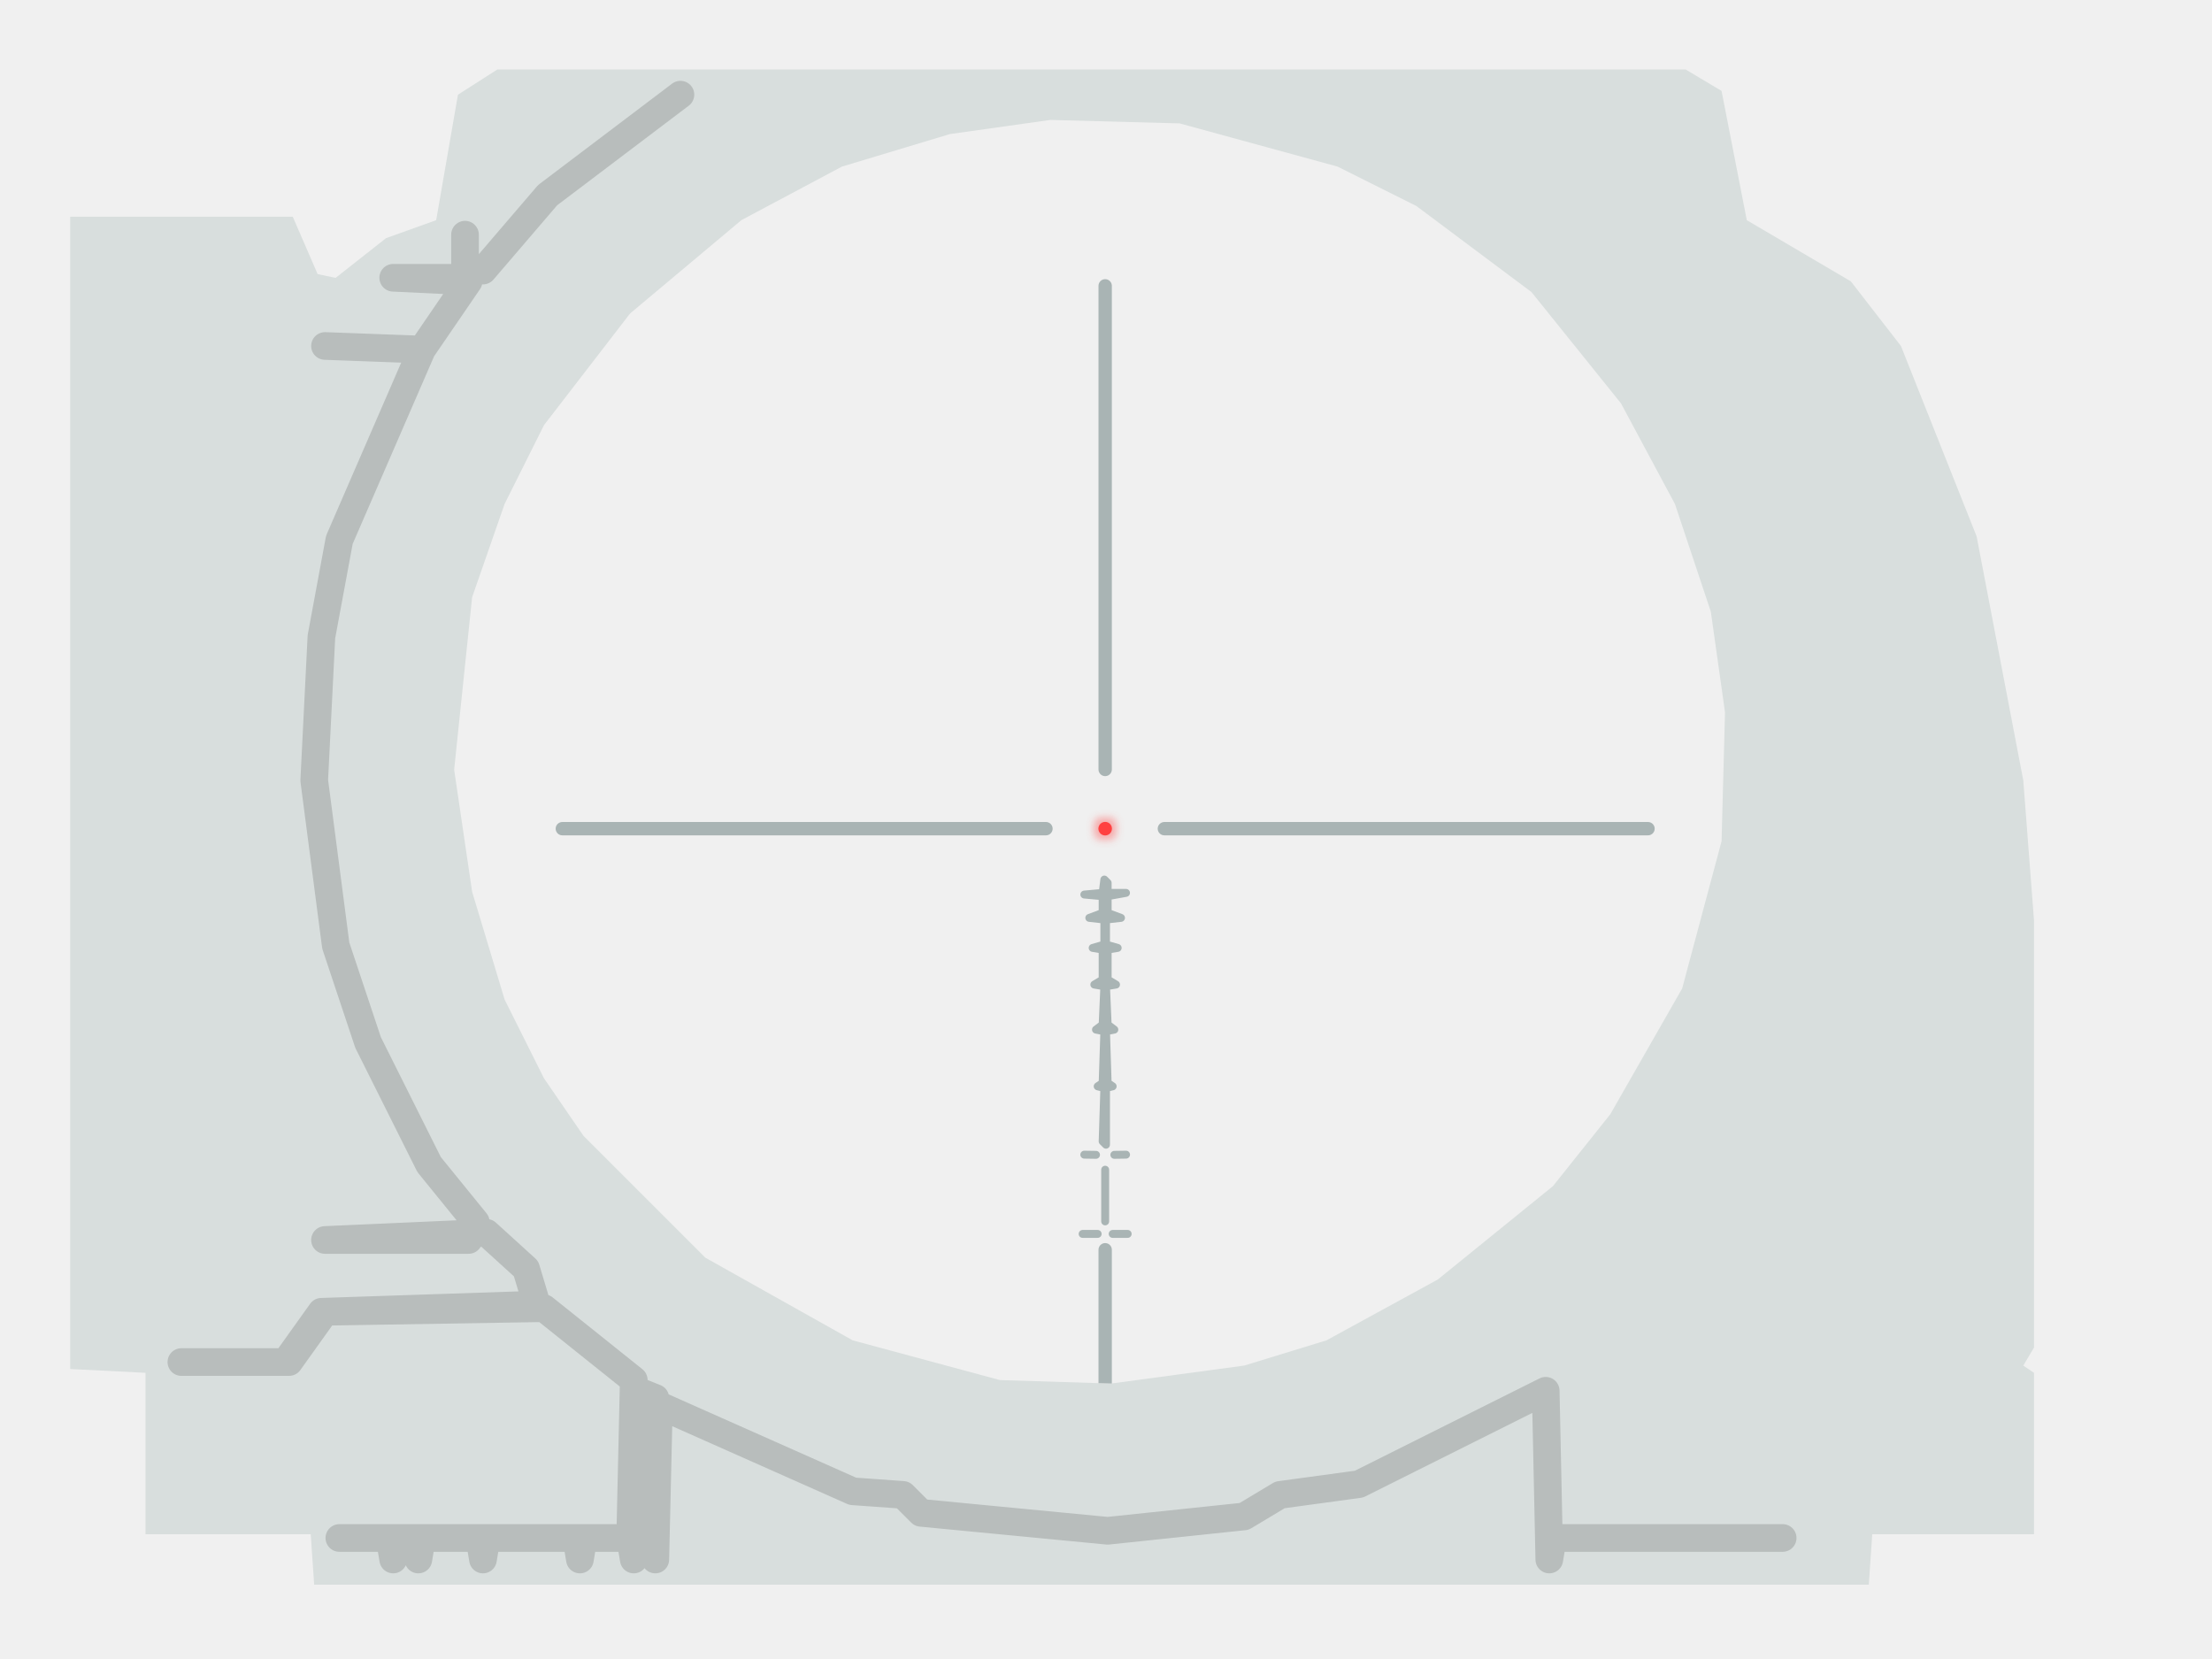
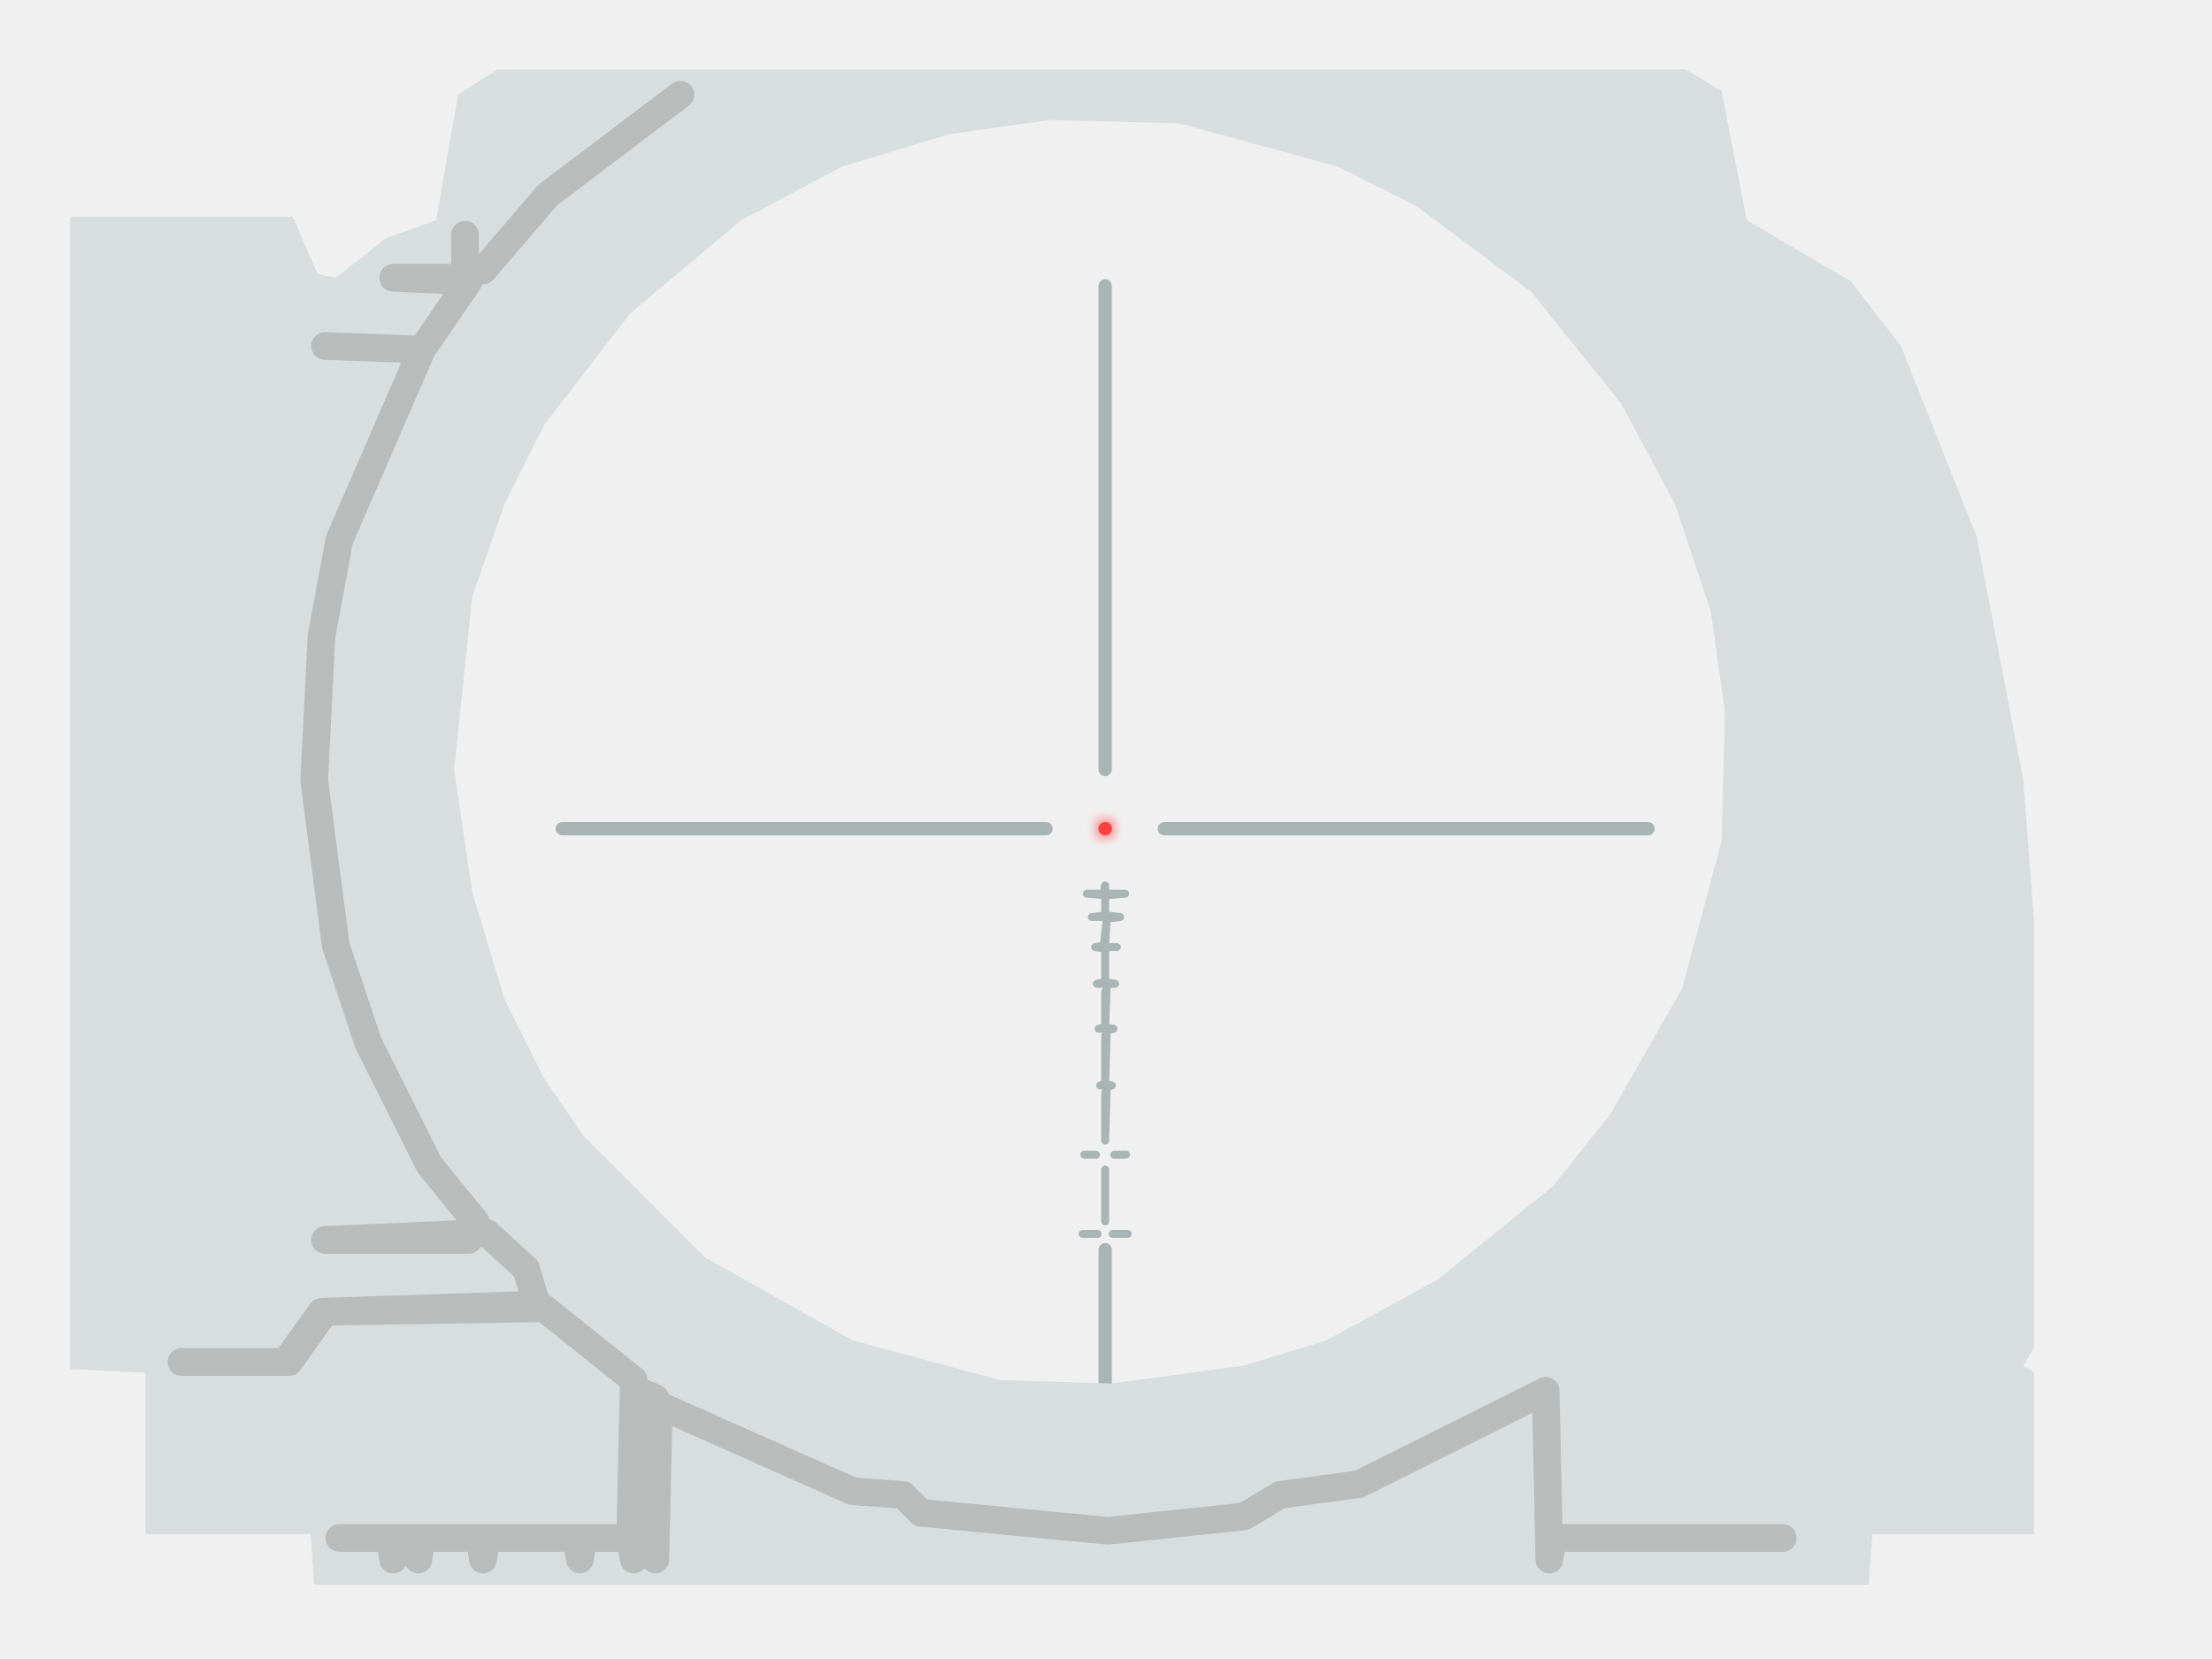
<svg xmlns="http://www.w3.org/2000/svg" viewBox="0 0 64 48">
  <defs>
    <mask id="glass-su230lpvo" maskUnits="userSpaceOnUse" x="-64" y="-64" width="192" height="192">
      <rect x="-64" y="-64" width="192" height="192" fill="#fff" />
      <path d="M30.39,3.47 L27.48,3.88 L24.36,4.82 L21.45,6.37 L18.23,9.07 L15.74,12.30 L14.60,14.58 L13.66,17.28 L13.14,22.27 L13.66,25.80 L14.60,28.92 L15.74,31.20 L16.88,32.86 L20.41,36.39 L24.67,38.78 L28.93,39.93 L32.15,40.03 L36.00,39.51 L38.38,38.78 L41.60,37.02 L44.93,34.32 L46.59,32.24 L48.67,28.60 L49.81,24.34 L49.91,20.61 L49.50,17.70 L48.46,14.58 L46.90,11.67 L44.31,8.45 L40.98,5.96 L38.70,4.82 L34.13,3.57Z" fill="#000" />
    </mask>
  </defs>
  <g mask="url(#glass-su230lpvo)">
    <path d="M2.03,6.27 L2.03,39.61 L4.21,39.72 L4.21,44.39 L8.99,44.39 L9.09,45.85 L54.07,45.85 L54.17,44.39 L58.85,44.39 L58.85,39.72 L58.54,39.51 L58.85,38.99 L58.85,26.63 L58.54,22.58 L57.19,15.52 L55.00,10.01 L53.55,8.14 L50.54,6.37 L49.81,2.63 L48.77,2.01 L14.39,2.01 L13.25,2.74 L12.62,6.37 L11.17,6.89 L9.71,8.04 L9.19,7.93 L8.47,6.27Z" fill="#d8dedd" fill-rule="evenodd" />
    <g transform="translate(-1.816 -4.533) scale(0.10388)" fill="none" stroke="#b8bdbc" stroke-width="7.70" stroke-linecap="round" stroke-linejoin="round">
      <path d="M207,70 L170,98 L152,119 L147,119 L147,109 L147,121 L127,121 L148,122 L135,141 L108,140 L135,141 L112,194 L107,221 L105,261 L111,307 L120,334 L137,368 L150,384 L148,389 L108,389 L153,387 L164,397 L167,407 L107,409 L97,423 L68,423 L98,423 L108,409 L169,408 L194,428 L193,472 L112,472 L126,472 L127,478 L128,472 L133,472 L134,478 L135,472 L151,472 L152,478 L153,472 L178,472 L179,478 L180,472 L193,472 L194,478 L195,431 L200,433 L200,478 L201,435 L255,459 L269,460 L274,465 L326,470 L364,466 L374,460 L396,457 L448,431 L449,478 L450,472 L514,472" />
    </g>
  </g>
  <defs>
    <clipPath id="lens-su230lpvo">
      <path d="M30.39,3.47 L27.48,3.88 L24.36,4.82 L21.45,6.37 L18.23,9.07 L15.74,12.30 L14.60,14.58 L13.66,17.28 L13.14,22.27 L13.66,25.80 L14.60,28.92 L15.74,31.20 L16.88,32.86 L20.41,36.39 L24.67,38.78 L28.93,39.93 L32.15,40.03 L36.00,39.51 L38.38,38.78 L41.60,37.02 L44.93,34.32 L46.59,32.24 L48.67,28.60 L49.81,24.34 L49.91,20.61 L49.50,17.70 L48.46,14.58 L46.90,11.67 L44.31,8.45 L40.98,5.96 L38.70,4.82 L34.13,3.57Z" />
    </clipPath>
    <filter id="glow-lens-su230lpvo" filterUnits="userSpaceOnUse" x="-8" y="-8" width="80" height="80">
      <feMorphology operator="dilate" radius="0.114" />
      <feGaussianBlur stdDeviation="0.114" />
    </filter>
    <filter id="soft-lens-su230lpvo" filterUnits="userSpaceOnUse" x="-8" y="-8" width="80" height="80">
      <feGaussianBlur stdDeviation="0.114" />
    </filter>
  </defs>
  <g clip-path="url(#lens-su230lpvo)">
    <path d="M31.976,8.270 L31.976,22.263" stroke="#a9b4b4" stroke-width="0.386" stroke-linecap="round" fill="none" />
    <path d="M16.270,23.976 L30.263,23.976" stroke="#a9b4b4" stroke-width="0.386" stroke-linecap="round" fill="none" />
    <path d="M33.689,23.976 L47.682,23.976" stroke="#a9b4b4" stroke-width="0.386" stroke-linecap="round" fill="none" />
-     <path d="M31.952,25.448 L31.903,25.834 L31.373,25.882 L31.903,25.930 L31.903,26.413 L31.517,26.557 L31.952,26.606 L31.952,27.329 L31.614,27.426 L31.903,27.474 L31.903,28.343 L31.662,28.487 L31.952,28.536 L31.903,29.645 L31.710,29.790 L31.952,29.838 L31.903,31.334 L31.759,31.431 L31.952,31.479 L31.903,33.023 L32.000,33.120 L32.000,31.479 L32.193,31.431 L32.048,31.334 L32.000,29.838 L32.241,29.790 L32.048,29.645 L32.000,28.536 L32.290,28.487 L32.048,28.343 L32.048,27.474 L32.338,27.426 L32.000,27.329 L32.000,26.606 L32.434,26.557 L32.048,26.413 L32.048,25.930 L32.579,25.834 L32.048,25.834 L32.048,25.544Z" stroke="#a9b4b4" stroke-width="0.229" fill="none" stroke-linejoin="round" />
+     <path d="M31.976,25.616 L31.928,25.858 L31.445,25.858 L31.976,25.906 L31.976,26.485 L31.590,26.533 L32.024,26.533 L31.976,27.354 L31.686,27.402 L31.976,27.450 L31.976,28.415 L31.735,28.463 L32.024,28.463 L31.976,29.718 L31.783,29.766 L32.024,29.766 L31.976,31.358 L31.831,31.407 L32.024,31.407 L31.976,32.999 L31.976,31.648 L32.024,31.455 L32.169,31.407 L31.976,31.358 L31.976,30.007 L32.024,29.814 L32.217,29.766 L31.976,29.718 L31.976,28.705 L32.072,28.463 L32.265,28.463 L31.976,28.415 L31.976,27.498 L32.072,27.402 L32.314,27.402 L31.928,27.402 L32.024,26.581 L32.410,26.533 L31.976,26.485 L31.976,25.954 L32.072,25.858 L32.555,25.858 L31.976,25.906Z" stroke="#a9b4b4" stroke-width="0.229" fill="none" stroke-linejoin="round" />
    <path d="M31.372,33.408 L31.711,33.413" stroke="#a9b4b4" stroke-width="0.229" stroke-linecap="round" fill="none" />
    <path d="M32.241,33.413 L32.580,33.408" stroke="#a9b4b4" stroke-width="0.229" stroke-linecap="round" fill="none" />
    <path d="M31.976,33.843 L31.976,35.339" stroke="#a9b4b4" stroke-width="0.229" stroke-linecap="round" fill="none" />
    <path d="M31.324,35.701 L31.759,35.701" stroke="#a9b4b4" stroke-width="0.229" stroke-linecap="round" fill="none" />
    <path d="M32.193,35.701 L32.627,35.701" stroke="#a9b4b4" stroke-width="0.229" stroke-linecap="round" fill="none" />
    <path d="M31.976,36.159 L31.976,47.016" stroke="#a9b4b4" stroke-width="0.386" stroke-linecap="round" fill="none" />
    <path d="M11.975,40.743 L25.100,40.743" stroke="#a9b4b4" stroke-width="0.229" stroke-linecap="round" fill="none" />
    <path d="M23.797,41.467 L25.100,41.467" stroke="#a9b4b4" stroke-width="0.229" stroke-linecap="round" fill="none" />
    <path d="M20.854,41.683 L22.157,41.688" stroke="#a9b4b4" stroke-width="0.229" stroke-linecap="round" fill="none" />
    <path d="M17.910,41.879 L19.165,41.877" stroke="#a9b4b4" stroke-width="0.229" stroke-linecap="round" fill="none" />
    <path d="M14.919,42.167 L16.270,42.167" stroke="#a9b4b4" stroke-width="0.229" stroke-linecap="round" fill="none" />
    <path d="M11.975,42.649 L13.326,42.649" stroke="#a9b4b4" stroke-width="0.229" stroke-linecap="round" fill="none" />
    <g filter="url(#glow-lens-su230lpvo)" opacity="0.4">
      <circle cx="31.976" cy="23.976" r="0.196" fill="#ff4141" />
    </g>
    <circle cx="31.976" cy="23.976" r="0.196" fill="#ff4141" />
  </g>
</svg>
